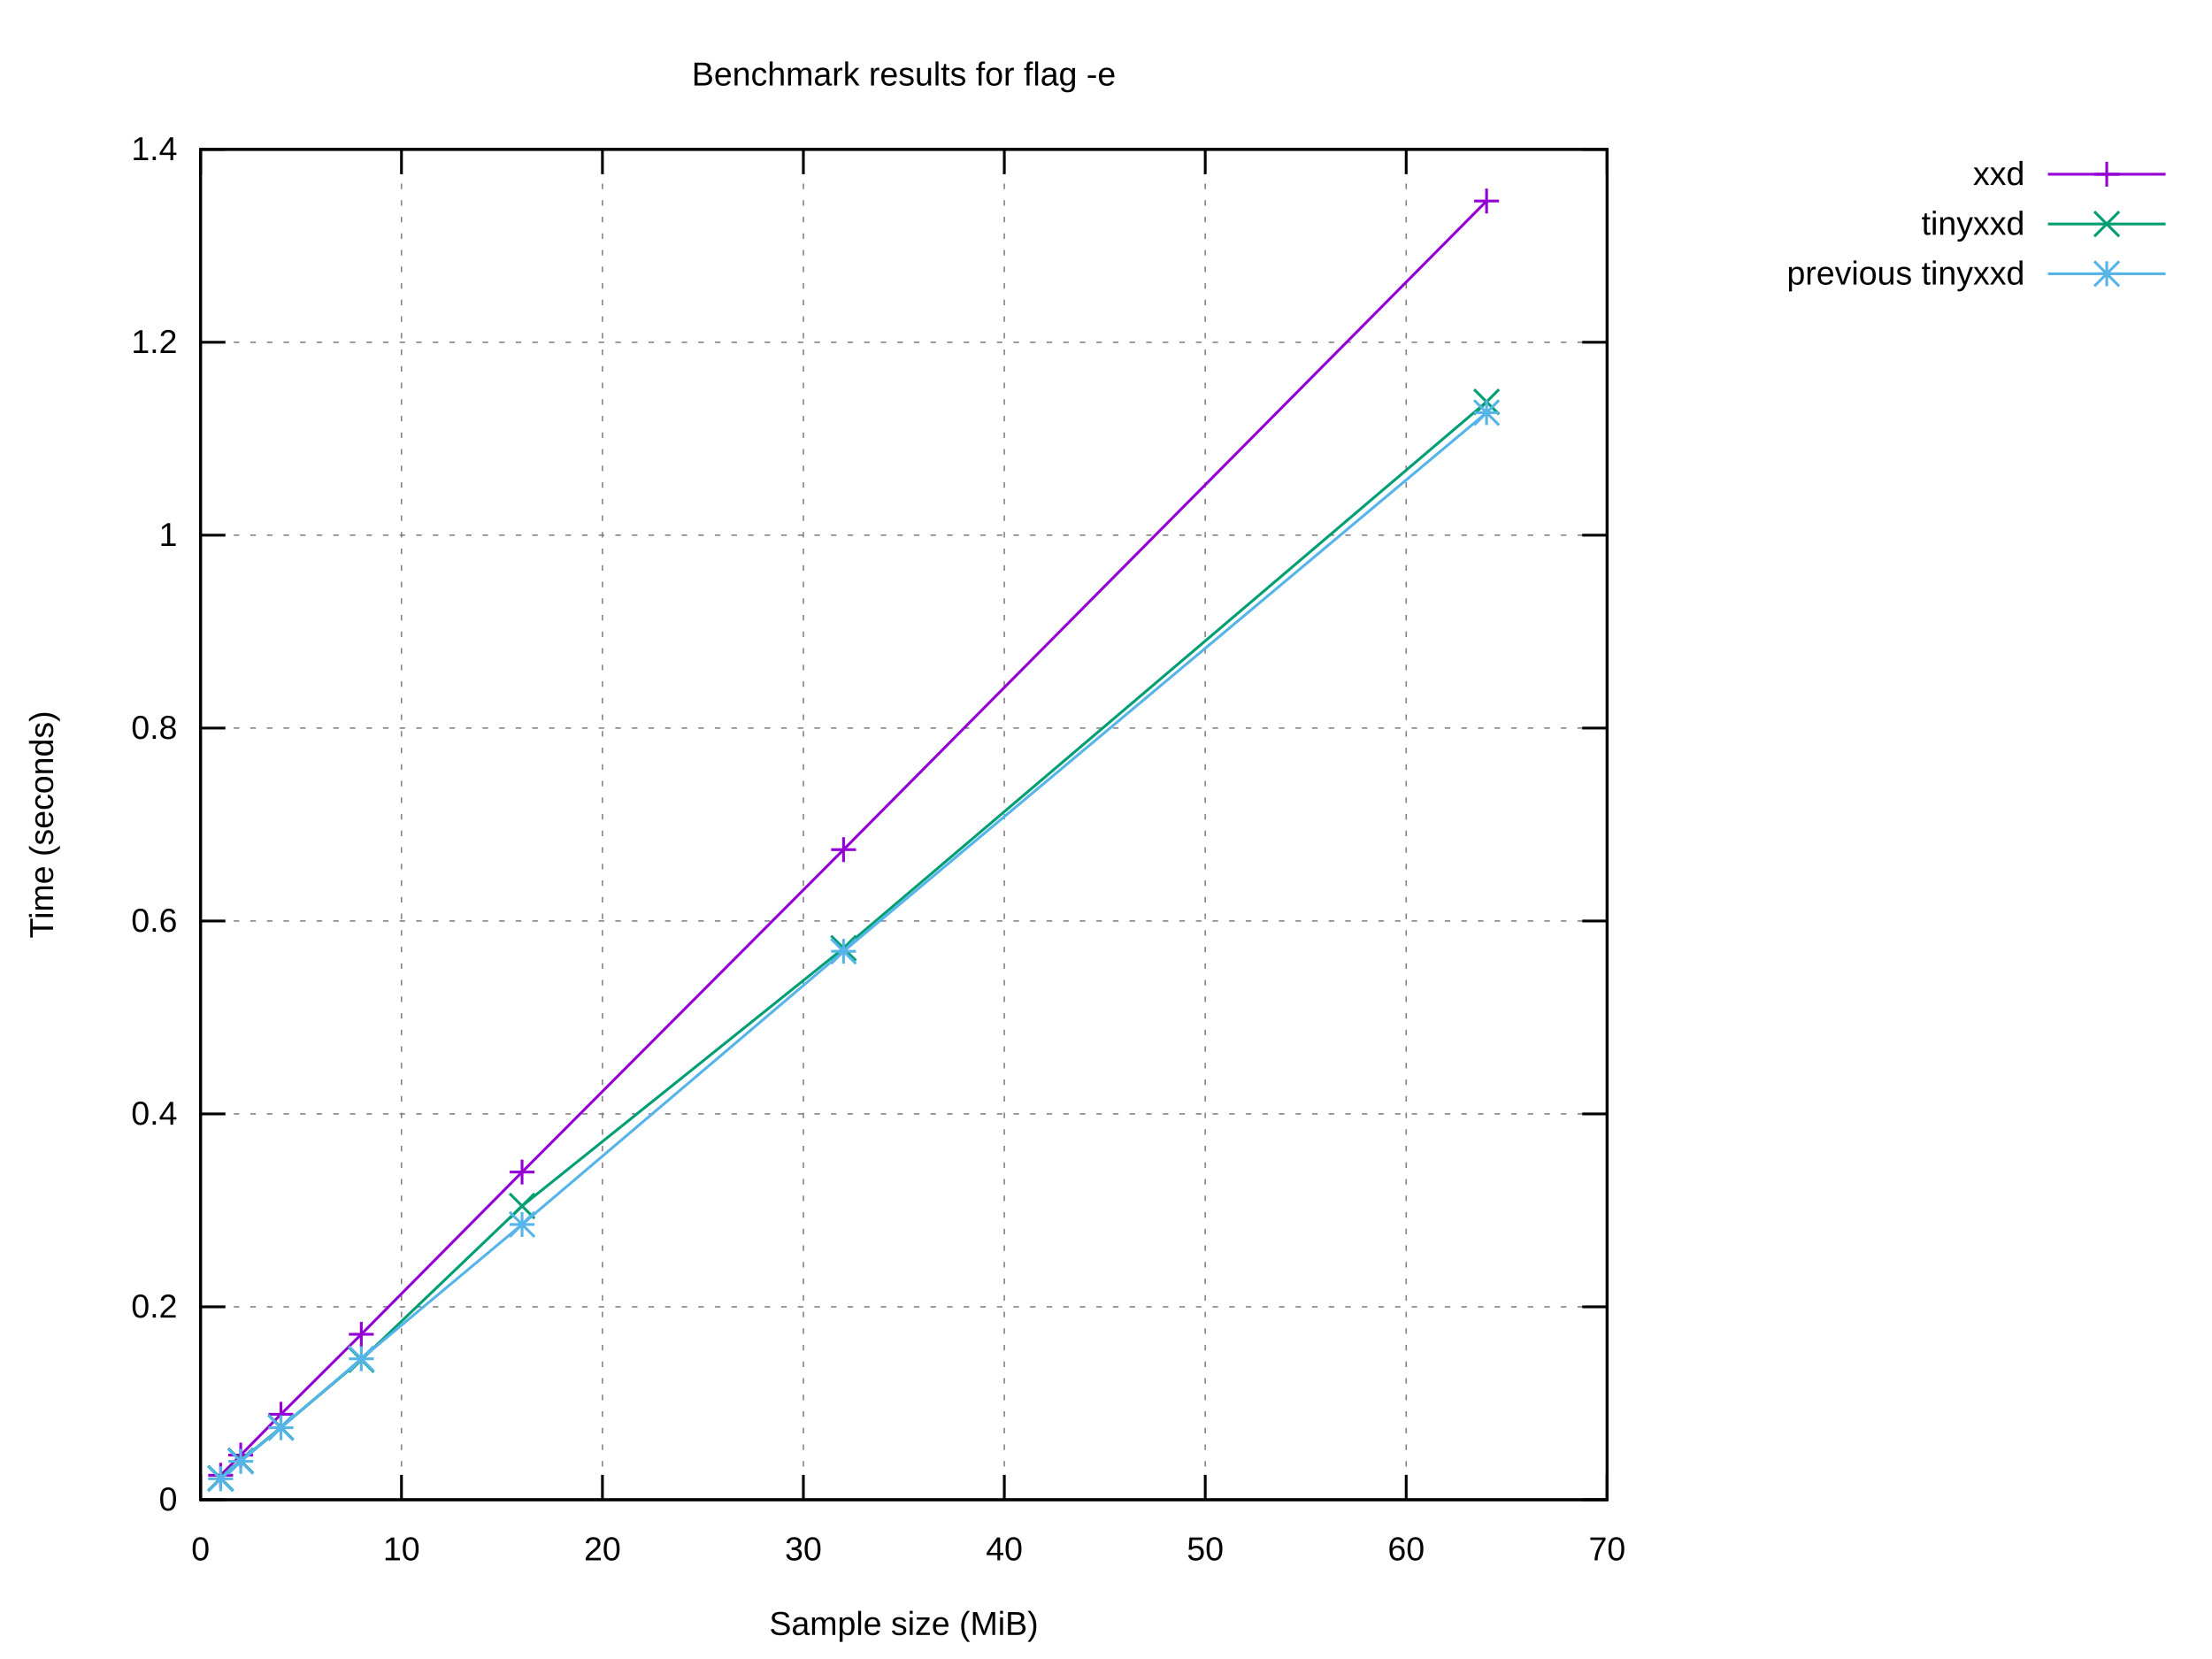
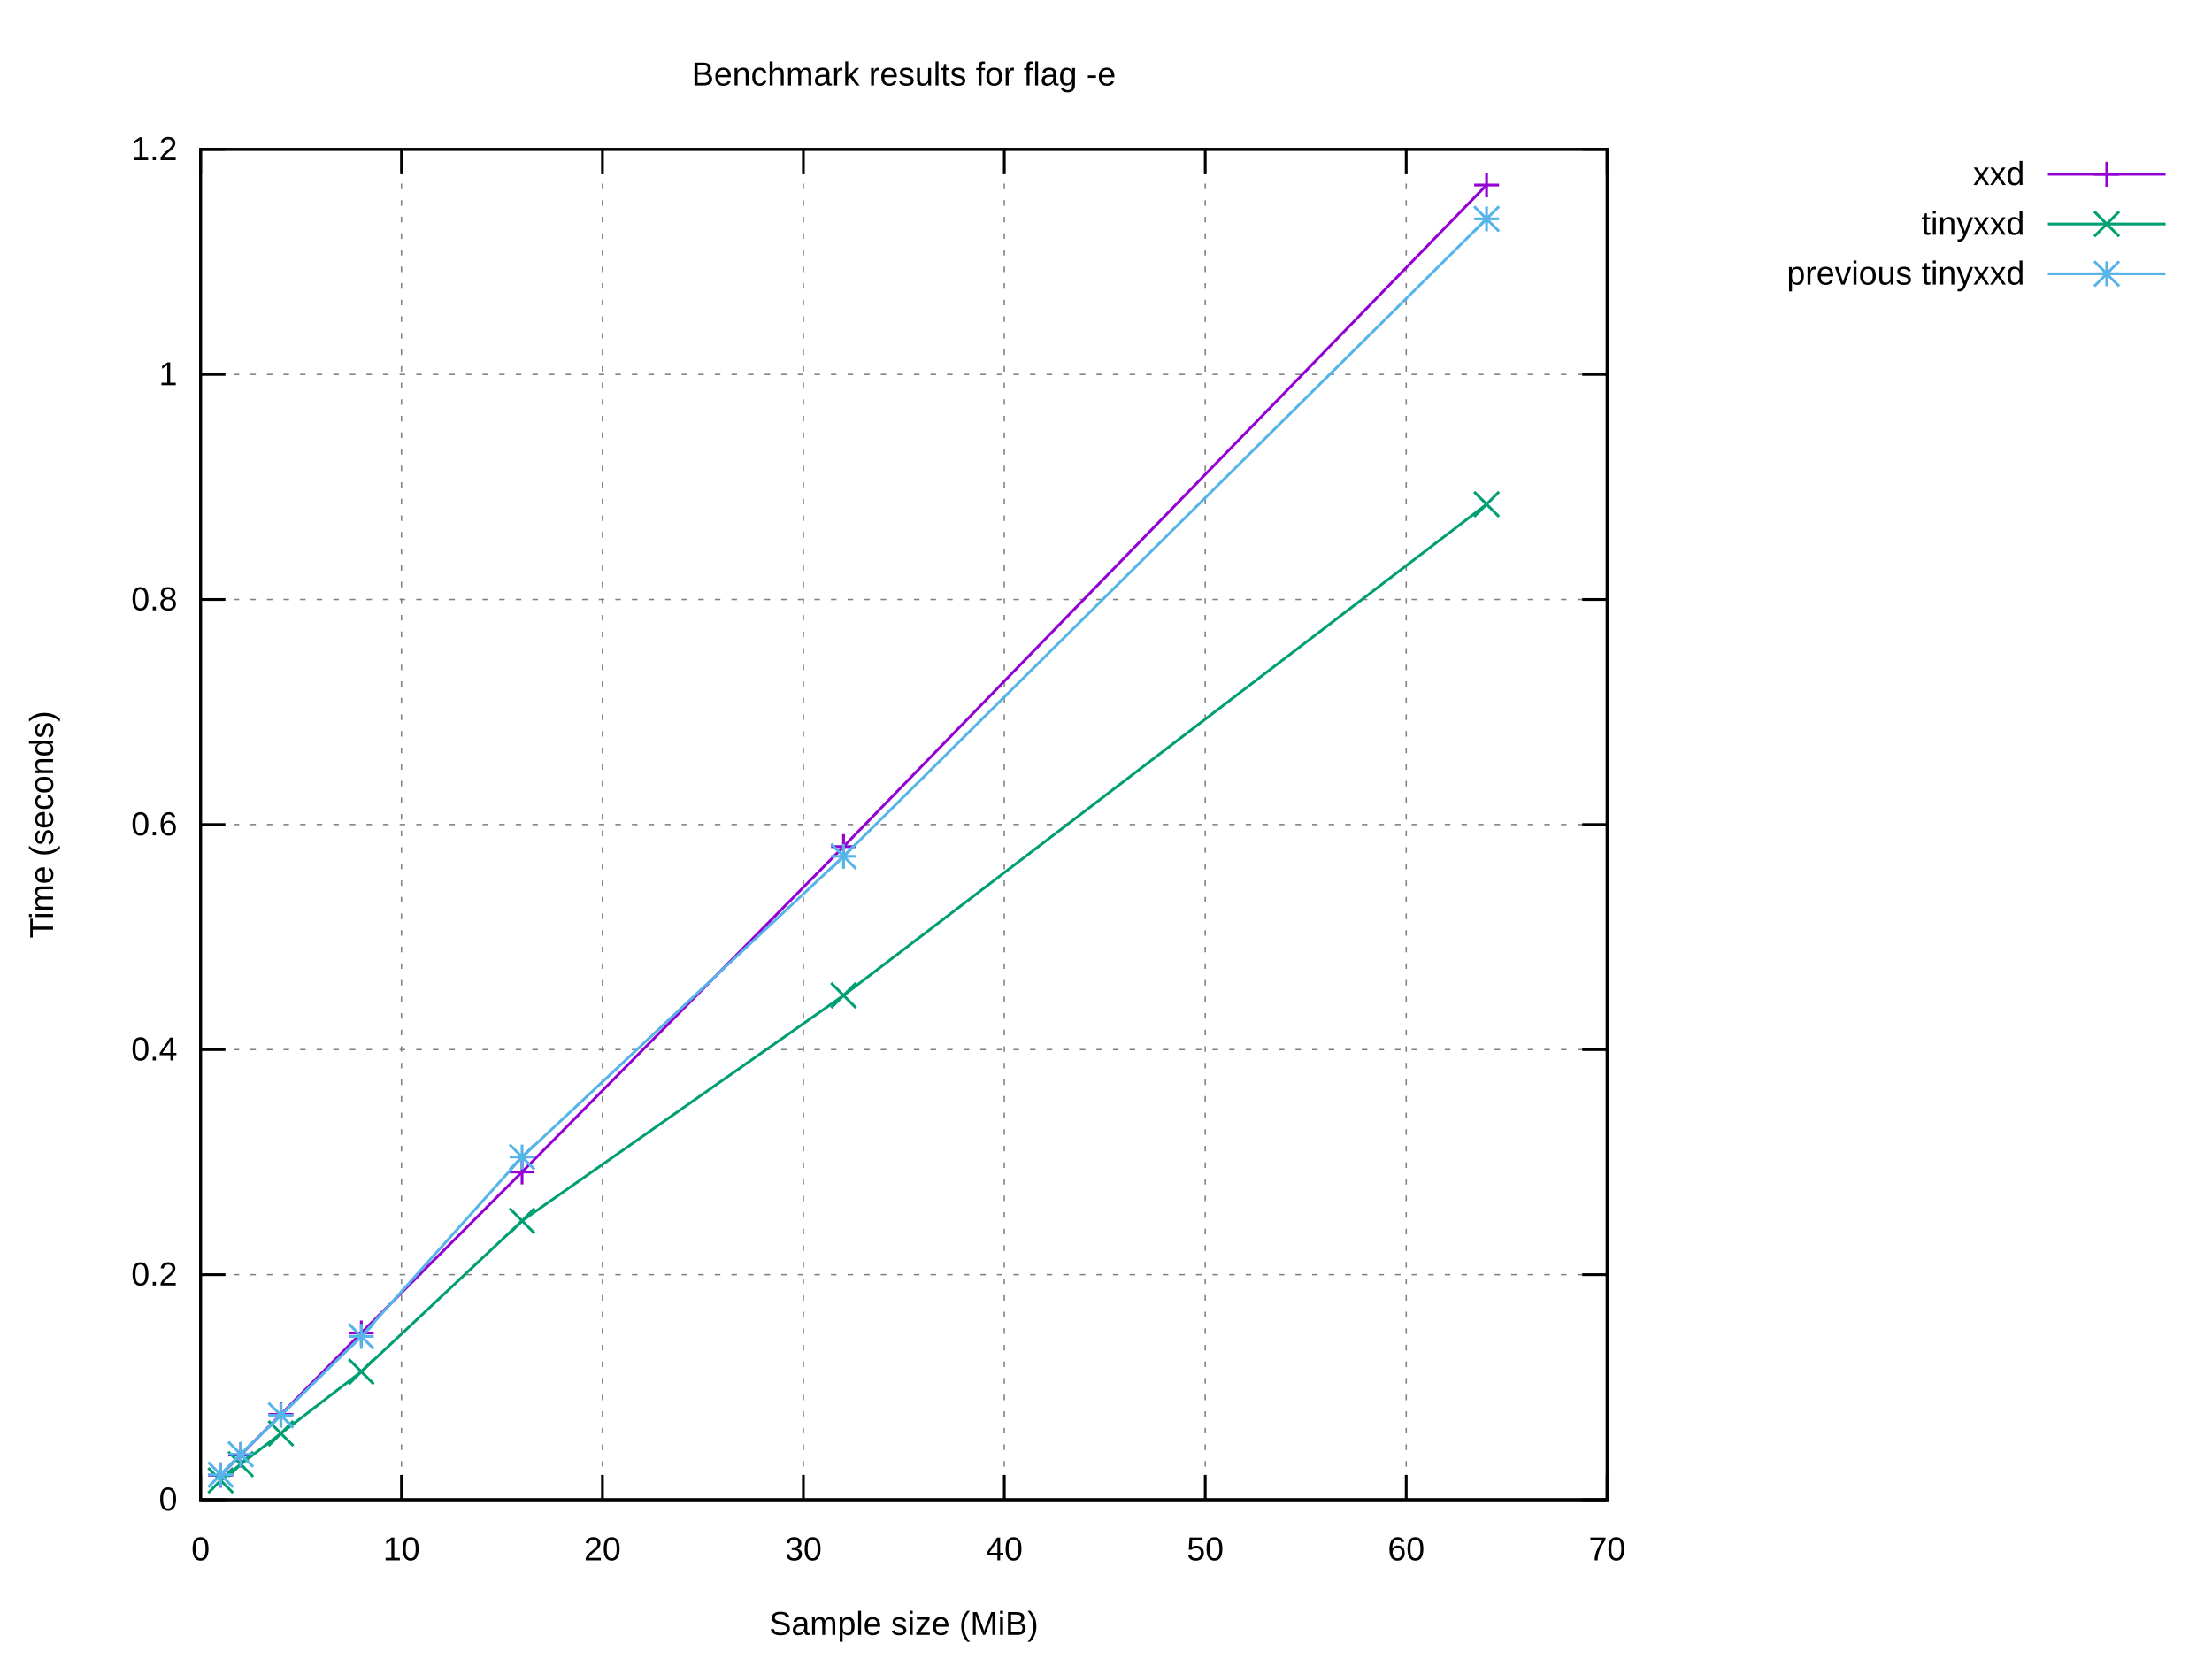
<svg xmlns="http://www.w3.org/2000/svg" xmlns:xlink="http://www.w3.org/1999/xlink" width="800" height="600" viewBox="0 0 800 600">
  <g id="gnuplot_canvas">
    <rect x="0" y="0" width="800" height="600" fill="#ffffff" />
    <defs>
      <circle id="gpDot" r="0.5" stroke-width="0.5" stroke="currentColor" />
      <path id="gpPt0" stroke-width="0.222" stroke="currentColor" d="M-1,0 h2 M0,-1 v2" />
      <path id="gpPt1" stroke-width="0.222" stroke="currentColor" d="M-1,-1 L1,1 M1,-1 L-1,1" />
      <path id="gpPt2" stroke-width="0.222" stroke="currentColor" d="M-1,0 L1,0 M0,-1 L0,1 M-1,-1 L1,1 M-1,1 L1,-1" />
      <rect id="gpPt3" stroke-width="0.222" stroke="currentColor" x="-1" y="-1" width="2" height="2" />
      <rect id="gpPt4" stroke-width="0.222" stroke="currentColor" fill="currentColor" x="-1" y="-1" width="2" height="2" />
      <circle id="gpPt5" stroke-width="0.222" stroke="currentColor" cx="0" cy="0" r="1" />
      <use xlink:href="#gpPt5" id="gpPt6" fill="currentColor" stroke="none" />
      <path id="gpPt7" stroke-width="0.222" stroke="currentColor" d="M0,-1.33 L-1.33,0.67 L1.33,0.67 z" />
      <use xlink:href="#gpPt7" id="gpPt8" fill="currentColor" stroke="none" />
      <use xlink:href="#gpPt7" id="gpPt9" stroke="currentColor" transform="rotate(180)" />
      <use xlink:href="#gpPt9" id="gpPt10" fill="currentColor" stroke="none" />
      <use xlink:href="#gpPt3" id="gpPt11" stroke="currentColor" transform="rotate(45)" />
      <use xlink:href="#gpPt11" id="gpPt12" fill="currentColor" stroke="none" />
      <path id="gpPt13" stroke-width="0.222" stroke="currentColor" d="M0,1.330 L1.265,0.411 L0.782,-1.067 L-0.782,-1.076 L-1.265,0.411 z" />
      <use xlink:href="#gpPt13" id="gpPt14" fill="currentColor" stroke="none" />
      <filter id="textbox" filterUnits="objectBoundingBox" x="0" y="0" height="1" width="1">
        <feFlood flood-color="#FFFFFF" flood-opacity="1" result="bgnd" />
        <feComposite in="SourceGraphic" in2="bgnd" operator="atop" />
      </filter>
      <filter id="greybox" filterUnits="objectBoundingBox" x="0" y="0" height="1" width="1">
        <feFlood flood-color="lightgrey" flood-opacity="1" result="grey" />
        <feComposite in="SourceGraphic" in2="grey" operator="atop" />
      </filter>
    </defs>
    <g fill="none" color="#FFFFFF" stroke="currentColor" stroke-width="1.00" stroke-linecap="butt" stroke-linejoin="miter">
</g>
    <g fill="none" color="black" stroke="currentColor" stroke-width="1.00" stroke-linecap="butt" stroke-linejoin="miter">
</g>
    <g fill="none" color="black" stroke="black" stroke-width="0.50" stroke-linecap="butt" stroke-linejoin="miter">
</g>
    <g fill="none" color="gray" stroke="currentColor" stroke-width="0.50" stroke-linecap="butt" stroke-linejoin="miter">
      <path stroke="gray" stroke-dasharray="2,4" class="gridline" d="M72.53,542.40 L581.24,542.40  " />
    </g>
    <g fill="none" color="gray" stroke="gray" stroke-width="1.00" stroke-linecap="butt" stroke-linejoin="miter">
</g>
    <g fill="none" color="black" stroke="currentColor" stroke-width="1.00" stroke-linecap="butt" stroke-linejoin="miter">
      <path stroke="black" d="M72.53,542.40 L81.53,542.40 M581.24,542.40 L572.24,542.40  " />
      <g transform="translate(64.14,546.30)" stroke="none" fill="black" font-family="Arial" font-size="12.00" text-anchor="end">
        <text>
          <tspan font-family="Arial"> 0</tspan>
        </text>
      </g>
    </g>
    <g fill="none" color="black" stroke="currentColor" stroke-width="1.00" stroke-linecap="butt" stroke-linejoin="miter">
</g>
    <g fill="none" color="black" stroke="black" stroke-width="0.50" stroke-linecap="butt" stroke-linejoin="miter">
</g>
    <g fill="none" color="gray" stroke="currentColor" stroke-width="0.50" stroke-linecap="butt" stroke-linejoin="miter">
-       <path stroke="gray" stroke-dasharray="2,4" class="gridline" d="M72.53,472.63 L581.24,472.63  " />
-     </g>
-     <g fill="none" color="gray" stroke="gray" stroke-width="1.00" stroke-linecap="butt" stroke-linejoin="miter">
- </g>
-     <g fill="none" color="black" stroke="currentColor" stroke-width="1.00" stroke-linecap="butt" stroke-linejoin="miter">
-       <path stroke="black" d="M72.53,472.63 L81.53,472.63 M581.24,472.63 L572.24,472.63  " />
-       <g transform="translate(64.14,476.53)" stroke="none" fill="black" font-family="Arial" font-size="12.00" text-anchor="end">
+       <path stroke="gray" stroke-dasharray="2,4" class="gridline" d="M72.53,461.00 L581.24,461.00  " />
+     </g>
+     <g fill="none" color="gray" stroke="gray" stroke-width="1.00" stroke-linecap="butt" stroke-linejoin="miter">
+ </g>
+     <g fill="none" color="black" stroke="currentColor" stroke-width="1.00" stroke-linecap="butt" stroke-linejoin="miter">
+       <path stroke="black" d="M72.53,461.00 L81.53,461.00 M581.24,461.00 L572.24,461.00  " />
+       <g transform="translate(64.14,464.90)" stroke="none" fill="black" font-family="Arial" font-size="12.00" text-anchor="end">
        <text>
          <tspan font-family="Arial"> 0.2</tspan>
        </text>
      </g>
    </g>
    <g fill="none" color="black" stroke="currentColor" stroke-width="1.00" stroke-linecap="butt" stroke-linejoin="miter">
</g>
    <g fill="none" color="black" stroke="black" stroke-width="0.50" stroke-linecap="butt" stroke-linejoin="miter">
</g>
    <g fill="none" color="gray" stroke="currentColor" stroke-width="0.50" stroke-linecap="butt" stroke-linejoin="miter">
-       <path stroke="gray" stroke-dasharray="2,4" class="gridline" d="M72.53,402.86 L581.24,402.86  " />
-     </g>
-     <g fill="none" color="gray" stroke="gray" stroke-width="1.00" stroke-linecap="butt" stroke-linejoin="miter">
- </g>
-     <g fill="none" color="black" stroke="currentColor" stroke-width="1.00" stroke-linecap="butt" stroke-linejoin="miter">
-       <path stroke="black" d="M72.53,402.86 L81.53,402.86 M581.24,402.86 L572.24,402.86  " />
-       <g transform="translate(64.14,406.76)" stroke="none" fill="black" font-family="Arial" font-size="12.00" text-anchor="end">
+       <path stroke="gray" stroke-dasharray="2,4" class="gridline" d="M72.53,379.60 L581.24,379.60  " />
+     </g>
+     <g fill="none" color="gray" stroke="gray" stroke-width="1.00" stroke-linecap="butt" stroke-linejoin="miter">
+ </g>
+     <g fill="none" color="black" stroke="currentColor" stroke-width="1.00" stroke-linecap="butt" stroke-linejoin="miter">
+       <path stroke="black" d="M72.53,379.60 L81.53,379.60 M581.24,379.60 L572.24,379.60  " />
+       <g transform="translate(64.14,383.50)" stroke="none" fill="black" font-family="Arial" font-size="12.00" text-anchor="end">
        <text>
          <tspan font-family="Arial"> 0.4</tspan>
        </text>
      </g>
    </g>
    <g fill="none" color="black" stroke="currentColor" stroke-width="1.00" stroke-linecap="butt" stroke-linejoin="miter">
</g>
    <g fill="none" color="black" stroke="black" stroke-width="0.50" stroke-linecap="butt" stroke-linejoin="miter">
</g>
    <g fill="none" color="gray" stroke="currentColor" stroke-width="0.50" stroke-linecap="butt" stroke-linejoin="miter">
-       <path stroke="gray" stroke-dasharray="2,4" class="gridline" d="M72.53,333.09 L581.24,333.09  " />
-     </g>
-     <g fill="none" color="gray" stroke="gray" stroke-width="1.00" stroke-linecap="butt" stroke-linejoin="miter">
- </g>
-     <g fill="none" color="black" stroke="currentColor" stroke-width="1.00" stroke-linecap="butt" stroke-linejoin="miter">
-       <path stroke="black" d="M72.53,333.09 L81.53,333.09 M581.24,333.09 L572.24,333.09  " />
-       <g transform="translate(64.14,336.99)" stroke="none" fill="black" font-family="Arial" font-size="12.00" text-anchor="end">
+       <path stroke="gray" stroke-dasharray="2,4" class="gridline" d="M72.53,298.20 L581.24,298.20  " />
+     </g>
+     <g fill="none" color="gray" stroke="gray" stroke-width="1.00" stroke-linecap="butt" stroke-linejoin="miter">
+ </g>
+     <g fill="none" color="black" stroke="currentColor" stroke-width="1.00" stroke-linecap="butt" stroke-linejoin="miter">
+       <path stroke="black" d="M72.53,298.20 L81.53,298.20 M581.24,298.20 L572.24,298.20  " />
+       <g transform="translate(64.14,302.10)" stroke="none" fill="black" font-family="Arial" font-size="12.00" text-anchor="end">
        <text>
          <tspan font-family="Arial"> 0.6</tspan>
        </text>
      </g>
    </g>
    <g fill="none" color="black" stroke="currentColor" stroke-width="1.00" stroke-linecap="butt" stroke-linejoin="miter">
</g>
    <g fill="none" color="black" stroke="black" stroke-width="0.50" stroke-linecap="butt" stroke-linejoin="miter">
</g>
    <g fill="none" color="gray" stroke="currentColor" stroke-width="0.50" stroke-linecap="butt" stroke-linejoin="miter">
-       <path stroke="gray" stroke-dasharray="2,4" class="gridline" d="M72.53,263.32 L581.24,263.32  " />
-     </g>
-     <g fill="none" color="gray" stroke="gray" stroke-width="1.00" stroke-linecap="butt" stroke-linejoin="miter">
- </g>
-     <g fill="none" color="black" stroke="currentColor" stroke-width="1.00" stroke-linecap="butt" stroke-linejoin="miter">
-       <path stroke="black" d="M72.53,263.32 L81.53,263.32 M581.24,263.32 L572.24,263.32  " />
-       <g transform="translate(64.14,267.22)" stroke="none" fill="black" font-family="Arial" font-size="12.00" text-anchor="end">
+       <path stroke="gray" stroke-dasharray="2,4" class="gridline" d="M72.53,216.81 L581.24,216.81  " />
+     </g>
+     <g fill="none" color="gray" stroke="gray" stroke-width="1.00" stroke-linecap="butt" stroke-linejoin="miter">
+ </g>
+     <g fill="none" color="black" stroke="currentColor" stroke-width="1.00" stroke-linecap="butt" stroke-linejoin="miter">
+       <path stroke="black" d="M72.53,216.81 L81.53,216.81 M581.24,216.81 L572.24,216.81  " />
+       <g transform="translate(64.14,220.71)" stroke="none" fill="black" font-family="Arial" font-size="12.00" text-anchor="end">
        <text>
          <tspan font-family="Arial"> 0.8</tspan>
        </text>
      </g>
    </g>
    <g fill="none" color="black" stroke="currentColor" stroke-width="1.00" stroke-linecap="butt" stroke-linejoin="miter">
</g>
    <g fill="none" color="black" stroke="black" stroke-width="0.50" stroke-linecap="butt" stroke-linejoin="miter">
</g>
    <g fill="none" color="gray" stroke="currentColor" stroke-width="0.50" stroke-linecap="butt" stroke-linejoin="miter">
-       <path stroke="gray" stroke-dasharray="2,4" class="gridline" d="M72.53,193.55 L581.24,193.55  " />
-     </g>
-     <g fill="none" color="gray" stroke="gray" stroke-width="1.00" stroke-linecap="butt" stroke-linejoin="miter">
- </g>
-     <g fill="none" color="black" stroke="currentColor" stroke-width="1.00" stroke-linecap="butt" stroke-linejoin="miter">
-       <path stroke="black" d="M72.53,193.55 L81.53,193.55 M581.24,193.55 L572.24,193.55  " />
-       <g transform="translate(64.14,197.45)" stroke="none" fill="black" font-family="Arial" font-size="12.00" text-anchor="end">
+       <path stroke="gray" stroke-dasharray="2,4" class="gridline" d="M72.53,135.41 L581.24,135.41  " />
+     </g>
+     <g fill="none" color="gray" stroke="gray" stroke-width="1.00" stroke-linecap="butt" stroke-linejoin="miter">
+ </g>
+     <g fill="none" color="black" stroke="currentColor" stroke-width="1.00" stroke-linecap="butt" stroke-linejoin="miter">
+       <path stroke="black" d="M72.53,135.41 L81.53,135.41 M581.24,135.41 L572.24,135.41  " />
+       <g transform="translate(64.14,139.31)" stroke="none" fill="black" font-family="Arial" font-size="12.00" text-anchor="end">
        <text>
          <tspan font-family="Arial"> 1</tspan>
-         </text>
-       </g>
-     </g>
-     <g fill="none" color="black" stroke="currentColor" stroke-width="1.00" stroke-linecap="butt" stroke-linejoin="miter">
- </g>
-     <g fill="none" color="black" stroke="black" stroke-width="0.50" stroke-linecap="butt" stroke-linejoin="miter">
- </g>
-     <g fill="none" color="gray" stroke="currentColor" stroke-width="0.50" stroke-linecap="butt" stroke-linejoin="miter">
-       <path stroke="gray" stroke-dasharray="2,4" class="gridline" d="M72.53,123.78 L581.24,123.78  " />
-     </g>
-     <g fill="none" color="gray" stroke="gray" stroke-width="1.00" stroke-linecap="butt" stroke-linejoin="miter">
- </g>
-     <g fill="none" color="black" stroke="currentColor" stroke-width="1.00" stroke-linecap="butt" stroke-linejoin="miter">
-       <path stroke="black" d="M72.53,123.78 L81.53,123.78 M581.24,123.78 L572.24,123.78  " />
-       <g transform="translate(64.14,127.68)" stroke="none" fill="black" font-family="Arial" font-size="12.00" text-anchor="end">
-         <text>
-           <tspan font-family="Arial"> 1.2</tspan>
        </text>
      </g>
    </g>
    <g fill="none" color="black" stroke="currentColor" stroke-width="1.00" stroke-linecap="butt" stroke-linejoin="miter">
</g>
    <g fill="none" color="black" stroke="black" stroke-width="0.50" stroke-linecap="butt" stroke-linejoin="miter">
</g>
    <g fill="none" color="gray" stroke="currentColor" stroke-width="0.50" stroke-linecap="butt" stroke-linejoin="miter">
      <path stroke="gray" stroke-dasharray="2,4" class="gridline" d="M72.53,54.01 L581.24,54.01  " />
    </g>
    <g fill="none" color="gray" stroke="gray" stroke-width="1.00" stroke-linecap="butt" stroke-linejoin="miter">
</g>
    <g fill="none" color="black" stroke="currentColor" stroke-width="1.00" stroke-linecap="butt" stroke-linejoin="miter">
      <path stroke="black" d="M72.53,54.01 L81.53,54.01 M581.24,54.01 L572.24,54.01  " />
      <g transform="translate(64.14,57.91)" stroke="none" fill="black" font-family="Arial" font-size="12.00" text-anchor="end">
        <text>
-           <tspan font-family="Arial"> 1.4</tspan>
+           <tspan font-family="Arial"> 1.2</tspan>
        </text>
      </g>
    </g>
    <g fill="none" color="black" stroke="currentColor" stroke-width="1.00" stroke-linecap="butt" stroke-linejoin="miter">
</g>
    <g fill="none" color="black" stroke="black" stroke-width="0.50" stroke-linecap="butt" stroke-linejoin="miter">
</g>
    <g fill="none" color="gray" stroke="currentColor" stroke-width="0.50" stroke-linecap="butt" stroke-linejoin="miter">
      <path stroke="gray" stroke-dasharray="2,4" class="gridline" d="M72.53,542.40 L72.53,54.01  " />
    </g>
    <g fill="none" color="gray" stroke="gray" stroke-width="1.00" stroke-linecap="butt" stroke-linejoin="miter">
</g>
    <g fill="none" color="black" stroke="currentColor" stroke-width="1.00" stroke-linecap="butt" stroke-linejoin="miter">
      <path stroke="black" d="M72.53,542.40 L72.53,533.40 M72.53,54.01 L72.53,63.01  " />
      <g transform="translate(72.53,564.30)" stroke="none" fill="black" font-family="Arial" font-size="12.00" text-anchor="middle">
        <text>
          <tspan font-family="Arial"> 0</tspan>
        </text>
      </g>
    </g>
    <g fill="none" color="black" stroke="currentColor" stroke-width="1.00" stroke-linecap="butt" stroke-linejoin="miter">
</g>
    <g fill="none" color="black" stroke="black" stroke-width="0.50" stroke-linecap="butt" stroke-linejoin="miter">
</g>
    <g fill="none" color="gray" stroke="currentColor" stroke-width="0.50" stroke-linecap="butt" stroke-linejoin="miter">
      <path stroke="gray" stroke-dasharray="2,4" class="gridline" d="M145.20,542.40 L145.20,54.01  " />
    </g>
    <g fill="none" color="gray" stroke="gray" stroke-width="1.00" stroke-linecap="butt" stroke-linejoin="miter">
</g>
    <g fill="none" color="black" stroke="currentColor" stroke-width="1.00" stroke-linecap="butt" stroke-linejoin="miter">
      <path stroke="black" d="M145.20,542.40 L145.20,533.40 M145.20,54.01 L145.20,63.01  " />
      <g transform="translate(145.20,564.30)" stroke="none" fill="black" font-family="Arial" font-size="12.00" text-anchor="middle">
        <text>
          <tspan font-family="Arial"> 10</tspan>
        </text>
      </g>
    </g>
    <g fill="none" color="black" stroke="currentColor" stroke-width="1.00" stroke-linecap="butt" stroke-linejoin="miter">
</g>
    <g fill="none" color="black" stroke="black" stroke-width="0.50" stroke-linecap="butt" stroke-linejoin="miter">
</g>
    <g fill="none" color="gray" stroke="currentColor" stroke-width="0.50" stroke-linecap="butt" stroke-linejoin="miter">
      <path stroke="gray" stroke-dasharray="2,4" class="gridline" d="M217.88,542.40 L217.88,54.01  " />
    </g>
    <g fill="none" color="gray" stroke="gray" stroke-width="1.00" stroke-linecap="butt" stroke-linejoin="miter">
</g>
    <g fill="none" color="black" stroke="currentColor" stroke-width="1.00" stroke-linecap="butt" stroke-linejoin="miter">
      <path stroke="black" d="M217.88,542.40 L217.88,533.40 M217.88,54.01 L217.88,63.01  " />
      <g transform="translate(217.88,564.30)" stroke="none" fill="black" font-family="Arial" font-size="12.00" text-anchor="middle">
        <text>
          <tspan font-family="Arial"> 20</tspan>
        </text>
      </g>
    </g>
    <g fill="none" color="black" stroke="currentColor" stroke-width="1.00" stroke-linecap="butt" stroke-linejoin="miter">
</g>
    <g fill="none" color="black" stroke="black" stroke-width="0.50" stroke-linecap="butt" stroke-linejoin="miter">
</g>
    <g fill="none" color="gray" stroke="currentColor" stroke-width="0.50" stroke-linecap="butt" stroke-linejoin="miter">
      <path stroke="gray" stroke-dasharray="2,4" class="gridline" d="M290.55,542.40 L290.55,54.01  " />
    </g>
    <g fill="none" color="gray" stroke="gray" stroke-width="1.00" stroke-linecap="butt" stroke-linejoin="miter">
</g>
    <g fill="none" color="black" stroke="currentColor" stroke-width="1.00" stroke-linecap="butt" stroke-linejoin="miter">
      <path stroke="black" d="M290.55,542.40 L290.55,533.40 M290.55,54.01 L290.55,63.01  " />
      <g transform="translate(290.55,564.30)" stroke="none" fill="black" font-family="Arial" font-size="12.00" text-anchor="middle">
        <text>
          <tspan font-family="Arial"> 30</tspan>
        </text>
      </g>
    </g>
    <g fill="none" color="black" stroke="currentColor" stroke-width="1.00" stroke-linecap="butt" stroke-linejoin="miter">
</g>
    <g fill="none" color="black" stroke="black" stroke-width="0.50" stroke-linecap="butt" stroke-linejoin="miter">
</g>
    <g fill="none" color="gray" stroke="currentColor" stroke-width="0.50" stroke-linecap="butt" stroke-linejoin="miter">
      <path stroke="gray" stroke-dasharray="2,4" class="gridline" d="M363.22,542.40 L363.22,54.01  " />
    </g>
    <g fill="none" color="gray" stroke="gray" stroke-width="1.00" stroke-linecap="butt" stroke-linejoin="miter">
</g>
    <g fill="none" color="black" stroke="currentColor" stroke-width="1.00" stroke-linecap="butt" stroke-linejoin="miter">
      <path stroke="black" d="M363.22,542.40 L363.22,533.40 M363.22,54.01 L363.22,63.01  " />
      <g transform="translate(363.22,564.30)" stroke="none" fill="black" font-family="Arial" font-size="12.00" text-anchor="middle">
        <text>
          <tspan font-family="Arial"> 40</tspan>
        </text>
      </g>
    </g>
    <g fill="none" color="black" stroke="currentColor" stroke-width="1.00" stroke-linecap="butt" stroke-linejoin="miter">
</g>
    <g fill="none" color="black" stroke="black" stroke-width="0.50" stroke-linecap="butt" stroke-linejoin="miter">
</g>
    <g fill="none" color="gray" stroke="currentColor" stroke-width="0.50" stroke-linecap="butt" stroke-linejoin="miter">
      <path stroke="gray" stroke-dasharray="2,4" class="gridline" d="M435.89,542.40 L435.89,54.01  " />
    </g>
    <g fill="none" color="gray" stroke="gray" stroke-width="1.00" stroke-linecap="butt" stroke-linejoin="miter">
</g>
    <g fill="none" color="black" stroke="currentColor" stroke-width="1.00" stroke-linecap="butt" stroke-linejoin="miter">
      <path stroke="black" d="M435.89,542.40 L435.89,533.40 M435.89,54.01 L435.89,63.01  " />
      <g transform="translate(435.89,564.30)" stroke="none" fill="black" font-family="Arial" font-size="12.00" text-anchor="middle">
        <text>
          <tspan font-family="Arial"> 50</tspan>
        </text>
      </g>
    </g>
    <g fill="none" color="black" stroke="currentColor" stroke-width="1.00" stroke-linecap="butt" stroke-linejoin="miter">
</g>
    <g fill="none" color="black" stroke="black" stroke-width="0.50" stroke-linecap="butt" stroke-linejoin="miter">
</g>
    <g fill="none" color="gray" stroke="currentColor" stroke-width="0.50" stroke-linecap="butt" stroke-linejoin="miter">
      <path stroke="gray" stroke-dasharray="2,4" class="gridline" d="M508.57,542.40 L508.57,54.01  " />
    </g>
    <g fill="none" color="gray" stroke="gray" stroke-width="1.00" stroke-linecap="butt" stroke-linejoin="miter">
</g>
    <g fill="none" color="black" stroke="currentColor" stroke-width="1.00" stroke-linecap="butt" stroke-linejoin="miter">
      <path stroke="black" d="M508.57,542.40 L508.57,533.40 M508.57,54.01 L508.57,63.01  " />
      <g transform="translate(508.57,564.30)" stroke="none" fill="black" font-family="Arial" font-size="12.00" text-anchor="middle">
        <text>
          <tspan font-family="Arial"> 60</tspan>
        </text>
      </g>
    </g>
    <g fill="none" color="black" stroke="currentColor" stroke-width="1.00" stroke-linecap="butt" stroke-linejoin="miter">
</g>
    <g fill="none" color="black" stroke="black" stroke-width="0.50" stroke-linecap="butt" stroke-linejoin="miter">
</g>
    <g fill="none" color="gray" stroke="currentColor" stroke-width="0.50" stroke-linecap="butt" stroke-linejoin="miter">
      <path stroke="gray" stroke-dasharray="2,4" class="gridline" d="M581.24,542.40 L581.24,54.01  " />
    </g>
    <g fill="none" color="gray" stroke="gray" stroke-width="1.00" stroke-linecap="butt" stroke-linejoin="miter">
</g>
    <g fill="none" color="black" stroke="currentColor" stroke-width="1.00" stroke-linecap="butt" stroke-linejoin="miter">
      <path stroke="black" d="M581.24,542.40 L581.24,533.40 M581.24,54.01 L581.24,63.01  " />
      <g transform="translate(581.24,564.30)" stroke="none" fill="black" font-family="Arial" font-size="12.00" text-anchor="middle">
        <text>
          <tspan font-family="Arial"> 70</tspan>
        </text>
      </g>
    </g>
    <g fill="none" color="black" stroke="currentColor" stroke-width="1.00" stroke-linecap="butt" stroke-linejoin="miter">
</g>
    <g fill="none" color="black" stroke="currentColor" stroke-width="1.00" stroke-linecap="butt" stroke-linejoin="miter">
      <path stroke="black" d="M72.53,54.01 L72.53,542.40 L581.24,542.40 L581.24,54.01 L72.53,54.01 Z  " />
    </g>
    <g fill="none" color="black" stroke="currentColor" stroke-width="1.00" stroke-linecap="butt" stroke-linejoin="miter">
</g>
    <g id="gnuplot_plot_1">
      <g fill="none" color="black" stroke="currentColor" stroke-width="1.00" stroke-linecap="butt" stroke-linejoin="miter">
        <g transform="translate(732.26,66.91)" stroke="none" fill="black" font-family="Arial" font-size="12.00" text-anchor="end">
          <text>
            <tspan font-family="Arial">xxd</tspan>
          </text>
        </g>
      </g>
      <g fill="none" color="black" stroke="currentColor" stroke-width="1.00" stroke-linecap="butt" stroke-linejoin="miter">
-         <path stroke="rgb(148,   0, 211)" d="M740.65,63.01 L783.21,63.01 M537.64,72.70 L305.08,307.28 L188.81,423.89 L130.67,482.56 L101.60,511.49 L87.06,526.26   L79.80,533.55  " />
-         <use xlink:href="#gpPt0" transform="translate(537.64,72.70) scale(4.50)" color="rgb(148,   0, 211)" />
-         <use xlink:href="#gpPt0" transform="translate(305.08,307.28) scale(4.50)" color="rgb(148,   0, 211)" />
-         <use xlink:href="#gpPt0" transform="translate(188.81,423.89) scale(4.50)" color="rgb(148,   0, 211)" />
-         <use xlink:href="#gpPt0" transform="translate(130.67,482.56) scale(4.50)" color="rgb(148,   0, 211)" />
-         <use xlink:href="#gpPt0" transform="translate(101.60,511.49) scale(4.50)" color="rgb(148,   0, 211)" />
-         <use xlink:href="#gpPt0" transform="translate(87.06,526.26) scale(4.50)" color="rgb(148,   0, 211)" />
-         <use xlink:href="#gpPt0" transform="translate(79.80,533.55) scale(4.50)" color="rgb(148,   0, 211)" />
+         <path stroke="rgb(148,   0, 211)" d="M740.65,63.01 L783.21,63.01 M537.64,66.90 L305.08,306.19 L188.81,423.86 L130.67,482.09 L101.60,511.53 L87.06,526.22   L79.80,533.53  " />
+         <use xlink:href="#gpPt0" transform="translate(537.64,66.90) scale(4.50)" color="rgb(148,   0, 211)" />
+         <use xlink:href="#gpPt0" transform="translate(305.08,306.19) scale(4.50)" color="rgb(148,   0, 211)" />
+         <use xlink:href="#gpPt0" transform="translate(188.81,423.86) scale(4.50)" color="rgb(148,   0, 211)" />
+         <use xlink:href="#gpPt0" transform="translate(130.67,482.09) scale(4.50)" color="rgb(148,   0, 211)" />
+         <use xlink:href="#gpPt0" transform="translate(101.60,511.53) scale(4.50)" color="rgb(148,   0, 211)" />
+         <use xlink:href="#gpPt0" transform="translate(87.06,526.22) scale(4.50)" color="rgb(148,   0, 211)" />
+         <use xlink:href="#gpPt0" transform="translate(79.80,533.53) scale(4.50)" color="rgb(148,   0, 211)" />
        <use xlink:href="#gpPt0" transform="translate(761.93,63.01) scale(4.50)" color="rgb(148,   0, 211)" />
      </g>
    </g>
    <g id="gnuplot_plot_2">
      <g fill="none" color="black" stroke="currentColor" stroke-width="1.00" stroke-linecap="butt" stroke-linejoin="miter">
        <g transform="translate(732.26,84.91)" stroke="none" fill="black" font-family="Arial" font-size="12.00" text-anchor="end">
          <text>
            <tspan font-family="Arial">tinyxxd</tspan>
          </text>
        </g>
      </g>
      <g fill="none" color="black" stroke="currentColor" stroke-width="1.00" stroke-linecap="butt" stroke-linejoin="miter">
-         <path stroke="rgb(  0, 158, 115)" d="M740.65,81.01 L783.21,81.01 M537.64,145.34 L305.08,342.95 L188.81,436.16 L130.67,491.77 L101.60,516.23 L87.06,528.31   L79.80,534.63  " />
-         <use xlink:href="#gpPt1" transform="translate(537.64,145.34) scale(4.50)" color="rgb(  0, 158, 115)" />
-         <use xlink:href="#gpPt1" transform="translate(305.08,342.95) scale(4.50)" color="rgb(  0, 158, 115)" />
-         <use xlink:href="#gpPt1" transform="translate(188.81,436.16) scale(4.50)" color="rgb(  0, 158, 115)" />
-         <use xlink:href="#gpPt1" transform="translate(130.67,491.77) scale(4.50)" color="rgb(  0, 158, 115)" />
-         <use xlink:href="#gpPt1" transform="translate(101.60,516.23) scale(4.50)" color="rgb(  0, 158, 115)" />
-         <use xlink:href="#gpPt1" transform="translate(87.06,528.31) scale(4.50)" color="rgb(  0, 158, 115)" />
-         <use xlink:href="#gpPt1" transform="translate(79.80,534.63) scale(4.50)" color="rgb(  0, 158, 115)" />
+         <path stroke="rgb(  0, 158, 115)" d="M740.65,81.01 L783.21,81.01 M537.64,182.38 L305.08,360.00 L188.81,441.53 L130.67,496.08 L101.60,518.42 L87.06,529.55   L79.80,535.43  " />
+         <use xlink:href="#gpPt1" transform="translate(537.64,182.38) scale(4.50)" color="rgb(  0, 158, 115)" />
+         <use xlink:href="#gpPt1" transform="translate(305.08,360.00) scale(4.50)" color="rgb(  0, 158, 115)" />
+         <use xlink:href="#gpPt1" transform="translate(188.81,441.53) scale(4.50)" color="rgb(  0, 158, 115)" />
+         <use xlink:href="#gpPt1" transform="translate(130.67,496.08) scale(4.50)" color="rgb(  0, 158, 115)" />
+         <use xlink:href="#gpPt1" transform="translate(101.60,518.42) scale(4.50)" color="rgb(  0, 158, 115)" />
+         <use xlink:href="#gpPt1" transform="translate(87.06,529.55) scale(4.50)" color="rgb(  0, 158, 115)" />
+         <use xlink:href="#gpPt1" transform="translate(79.80,535.43) scale(4.50)" color="rgb(  0, 158, 115)" />
        <use xlink:href="#gpPt1" transform="translate(761.93,81.01) scale(4.50)" color="rgb(  0, 158, 115)" />
      </g>
    </g>
    <g id="gnuplot_plot_3">
      <g fill="none" color="black" stroke="currentColor" stroke-width="1.00" stroke-linecap="butt" stroke-linejoin="miter">
        <g transform="translate(732.26,102.91)" stroke="none" fill="black" font-family="Arial" font-size="12.00" text-anchor="end">
          <text>
            <tspan font-family="Arial">previous tinyxxd</tspan>
          </text>
        </g>
      </g>
      <g fill="none" color="black" stroke="currentColor" stroke-width="1.00" stroke-linecap="butt" stroke-linejoin="miter">
-         <path stroke="rgb( 86, 180, 233)" d="M740.65,99.01 L783.21,99.01 M537.64,149.23 L305.08,344.05 L188.81,442.84 L130.67,491.42 L101.60,516.36 L87.06,528.53   L79.80,534.82  " />
-         <use xlink:href="#gpPt2" transform="translate(537.64,149.23) scale(4.50)" color="rgb( 86, 180, 233)" />
-         <use xlink:href="#gpPt2" transform="translate(305.08,344.05) scale(4.50)" color="rgb( 86, 180, 233)" />
-         <use xlink:href="#gpPt2" transform="translate(188.81,442.84) scale(4.50)" color="rgb( 86, 180, 233)" />
-         <use xlink:href="#gpPt2" transform="translate(130.67,491.42) scale(4.50)" color="rgb( 86, 180, 233)" />
-         <use xlink:href="#gpPt2" transform="translate(101.60,516.36) scale(4.50)" color="rgb( 86, 180, 233)" />
-         <use xlink:href="#gpPt2" transform="translate(87.06,528.53) scale(4.50)" color="rgb( 86, 180, 233)" />
-         <use xlink:href="#gpPt2" transform="translate(79.80,534.82) scale(4.50)" color="rgb( 86, 180, 233)" />
+         <path stroke="rgb( 86, 180, 233)" d="M740.65,99.01 L783.21,99.01 M537.64,79.16 L305.08,309.71 L188.81,418.45 L130.67,483.33 L101.60,511.87 L87.06,525.96   L79.80,533.34  " />
+         <use xlink:href="#gpPt2" transform="translate(537.64,79.16) scale(4.50)" color="rgb( 86, 180, 233)" />
+         <use xlink:href="#gpPt2" transform="translate(305.08,309.71) scale(4.50)" color="rgb( 86, 180, 233)" />
+         <use xlink:href="#gpPt2" transform="translate(188.81,418.45) scale(4.50)" color="rgb( 86, 180, 233)" />
+         <use xlink:href="#gpPt2" transform="translate(130.67,483.33) scale(4.50)" color="rgb( 86, 180, 233)" />
+         <use xlink:href="#gpPt2" transform="translate(101.60,511.87) scale(4.50)" color="rgb( 86, 180, 233)" />
+         <use xlink:href="#gpPt2" transform="translate(87.06,525.96) scale(4.50)" color="rgb( 86, 180, 233)" />
+         <use xlink:href="#gpPt2" transform="translate(79.80,533.34) scale(4.50)" color="rgb( 86, 180, 233)" />
        <use xlink:href="#gpPt2" transform="translate(761.93,99.01) scale(4.50)" color="rgb( 86, 180, 233)" />
      </g>
    </g>
    <g fill="none" color="#FFFFFF" stroke="rgb( 86, 180, 233)" stroke-width="2.00" stroke-linecap="butt" stroke-linejoin="miter">
</g>
    <g fill="none" color="black" stroke="currentColor" stroke-width="2.00" stroke-linecap="butt" stroke-linejoin="miter">
</g>
    <g fill="none" color="black" stroke="black" stroke-width="1.00" stroke-linecap="butt" stroke-linejoin="miter">
</g>
    <g fill="none" color="black" stroke="currentColor" stroke-width="1.00" stroke-linecap="butt" stroke-linejoin="miter">
      <path stroke="black" d="M72.53,54.01 L72.53,542.40 L581.24,542.40 L581.24,54.01 L72.53,54.01 Z  " />
      <g transform="translate(19.18,298.21) rotate(270.00)" stroke="none" fill="black" font-family="Arial" font-size="12.00" text-anchor="middle">
        <text>
          <tspan font-family="Arial">Time (seconds)</tspan>
        </text>
      </g>
    </g>
    <g fill="none" color="black" stroke="currentColor" stroke-width="1.00" stroke-linecap="butt" stroke-linejoin="miter">
      <g transform="translate(326.88,591.30)" stroke="none" fill="black" font-family="Arial" font-size="12.00" text-anchor="middle">
        <text>
          <tspan font-family="Arial">Sample size (MiB)</tspan>
        </text>
      </g>
    </g>
    <g fill="none" color="black" stroke="currentColor" stroke-width="1.00" stroke-linecap="butt" stroke-linejoin="miter">
</g>
    <g fill="none" color="black" stroke="currentColor" stroke-width="1.00" stroke-linecap="butt" stroke-linejoin="miter">
      <g transform="translate(326.88,30.91)" stroke="none" fill="black" font-family="Arial" font-size="12.00" text-anchor="middle">
        <text>
          <tspan font-family="Arial">Benchmark results for flag -e</tspan>
        </text>
      </g>
    </g>
    <g fill="none" color="black" stroke="currentColor" stroke-width="1.00" stroke-linecap="butt" stroke-linejoin="miter">
</g>
  </g>
</svg>
